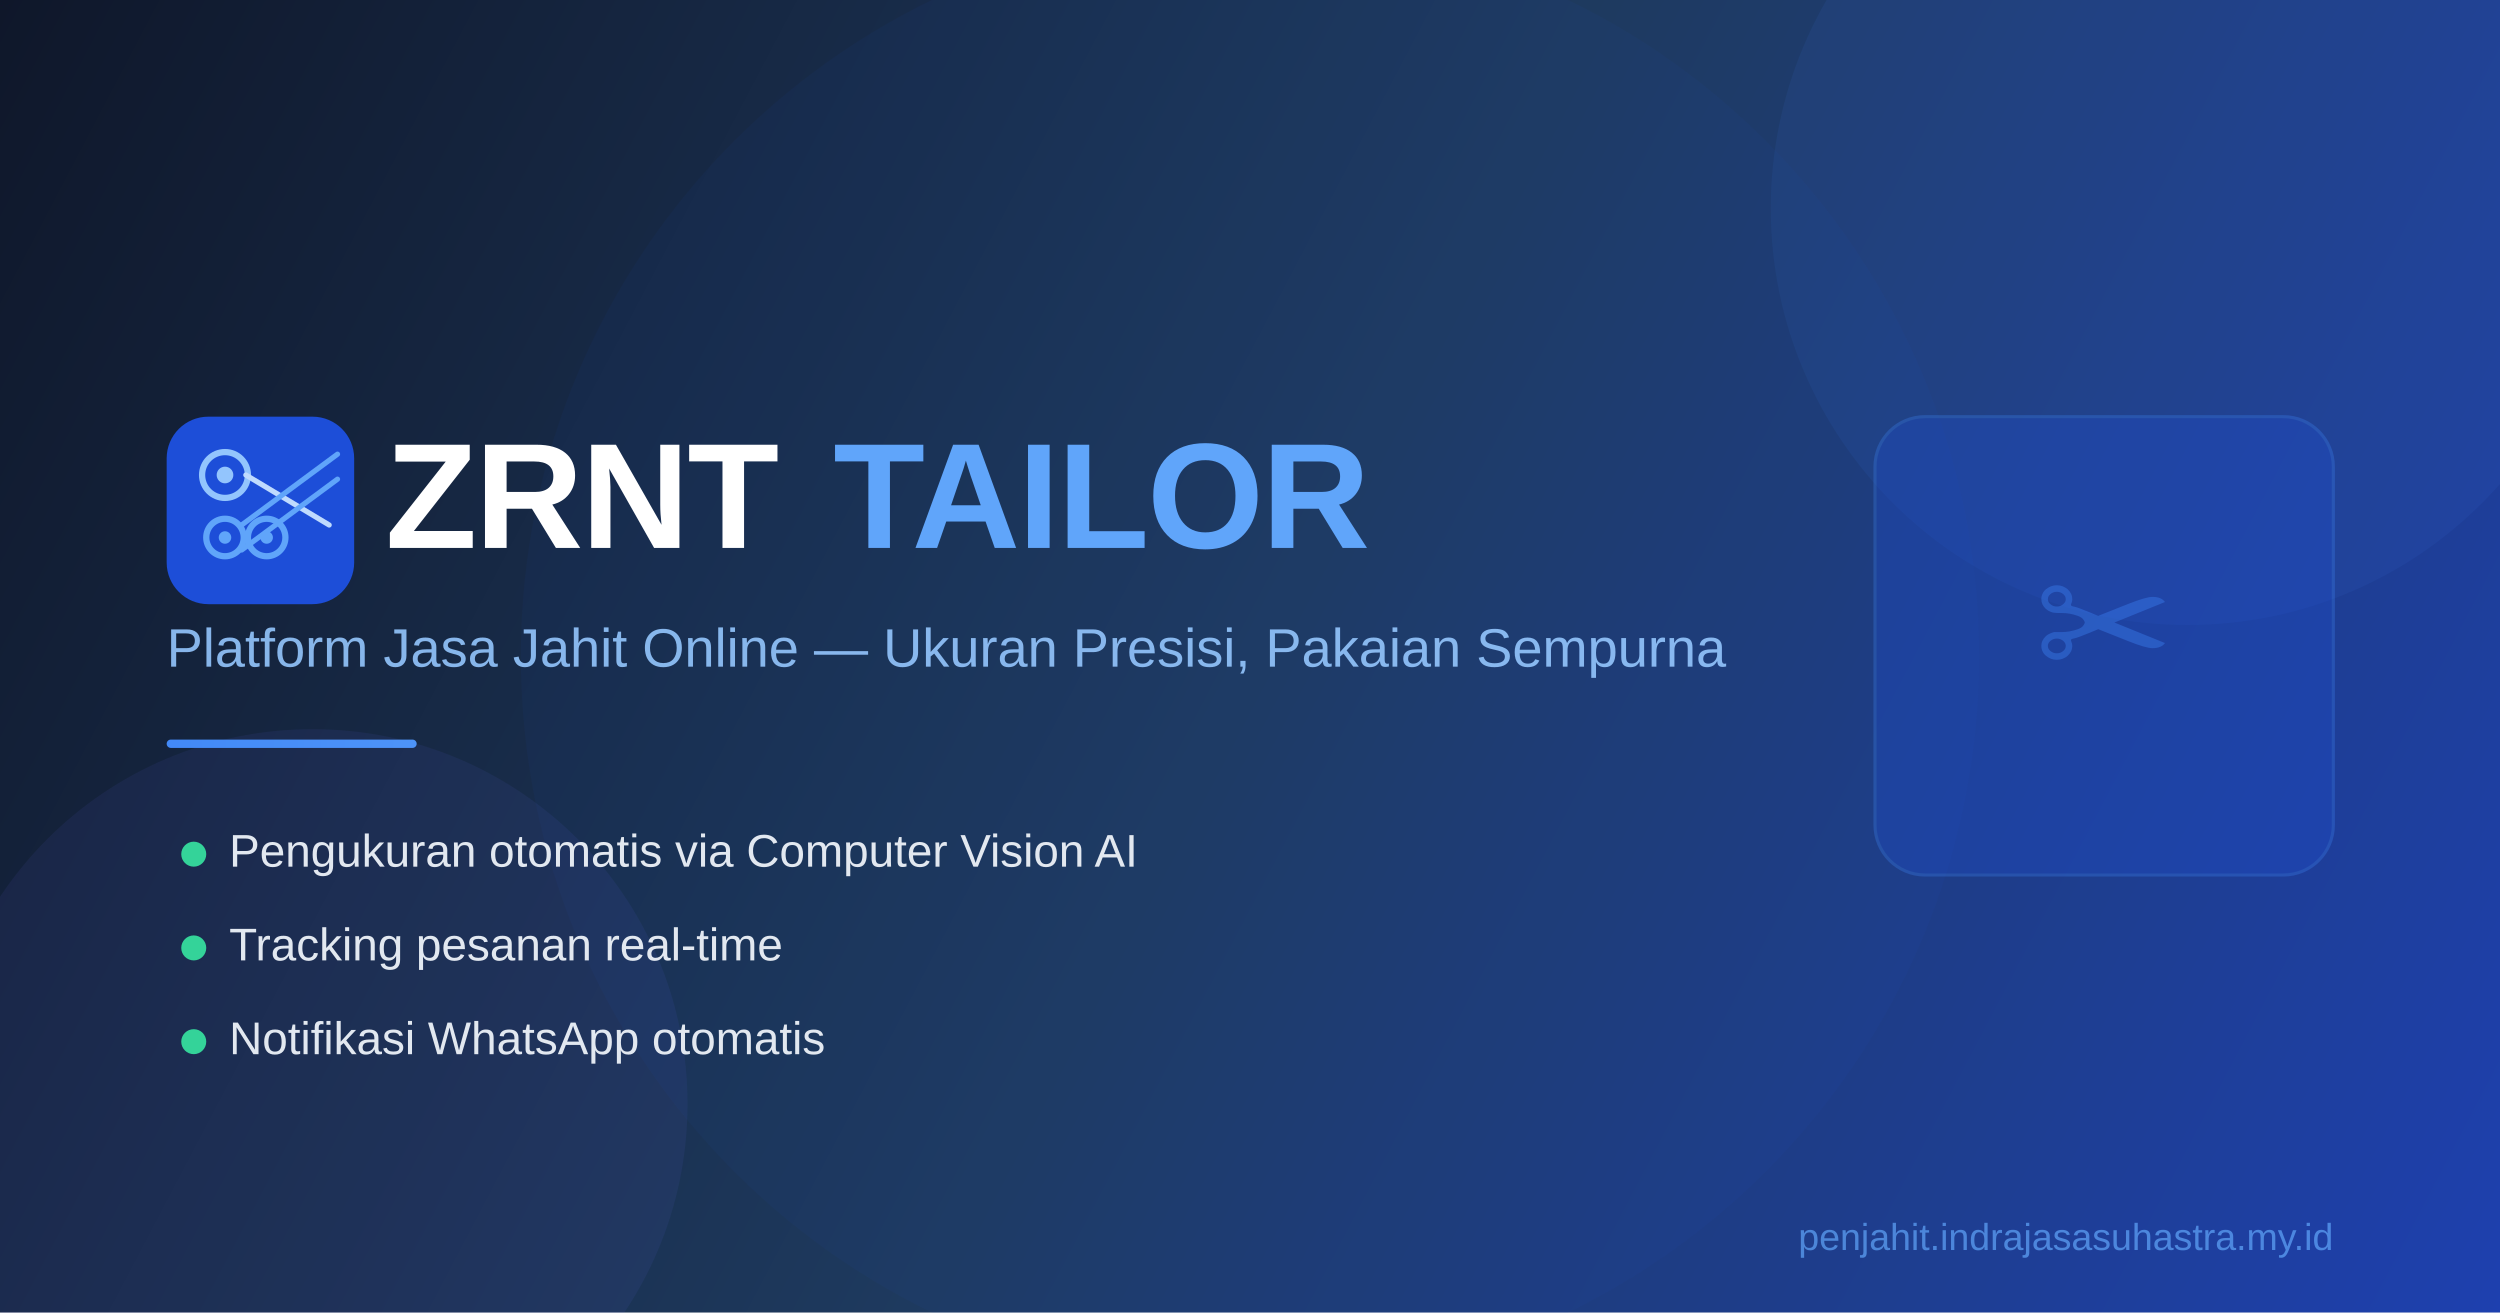
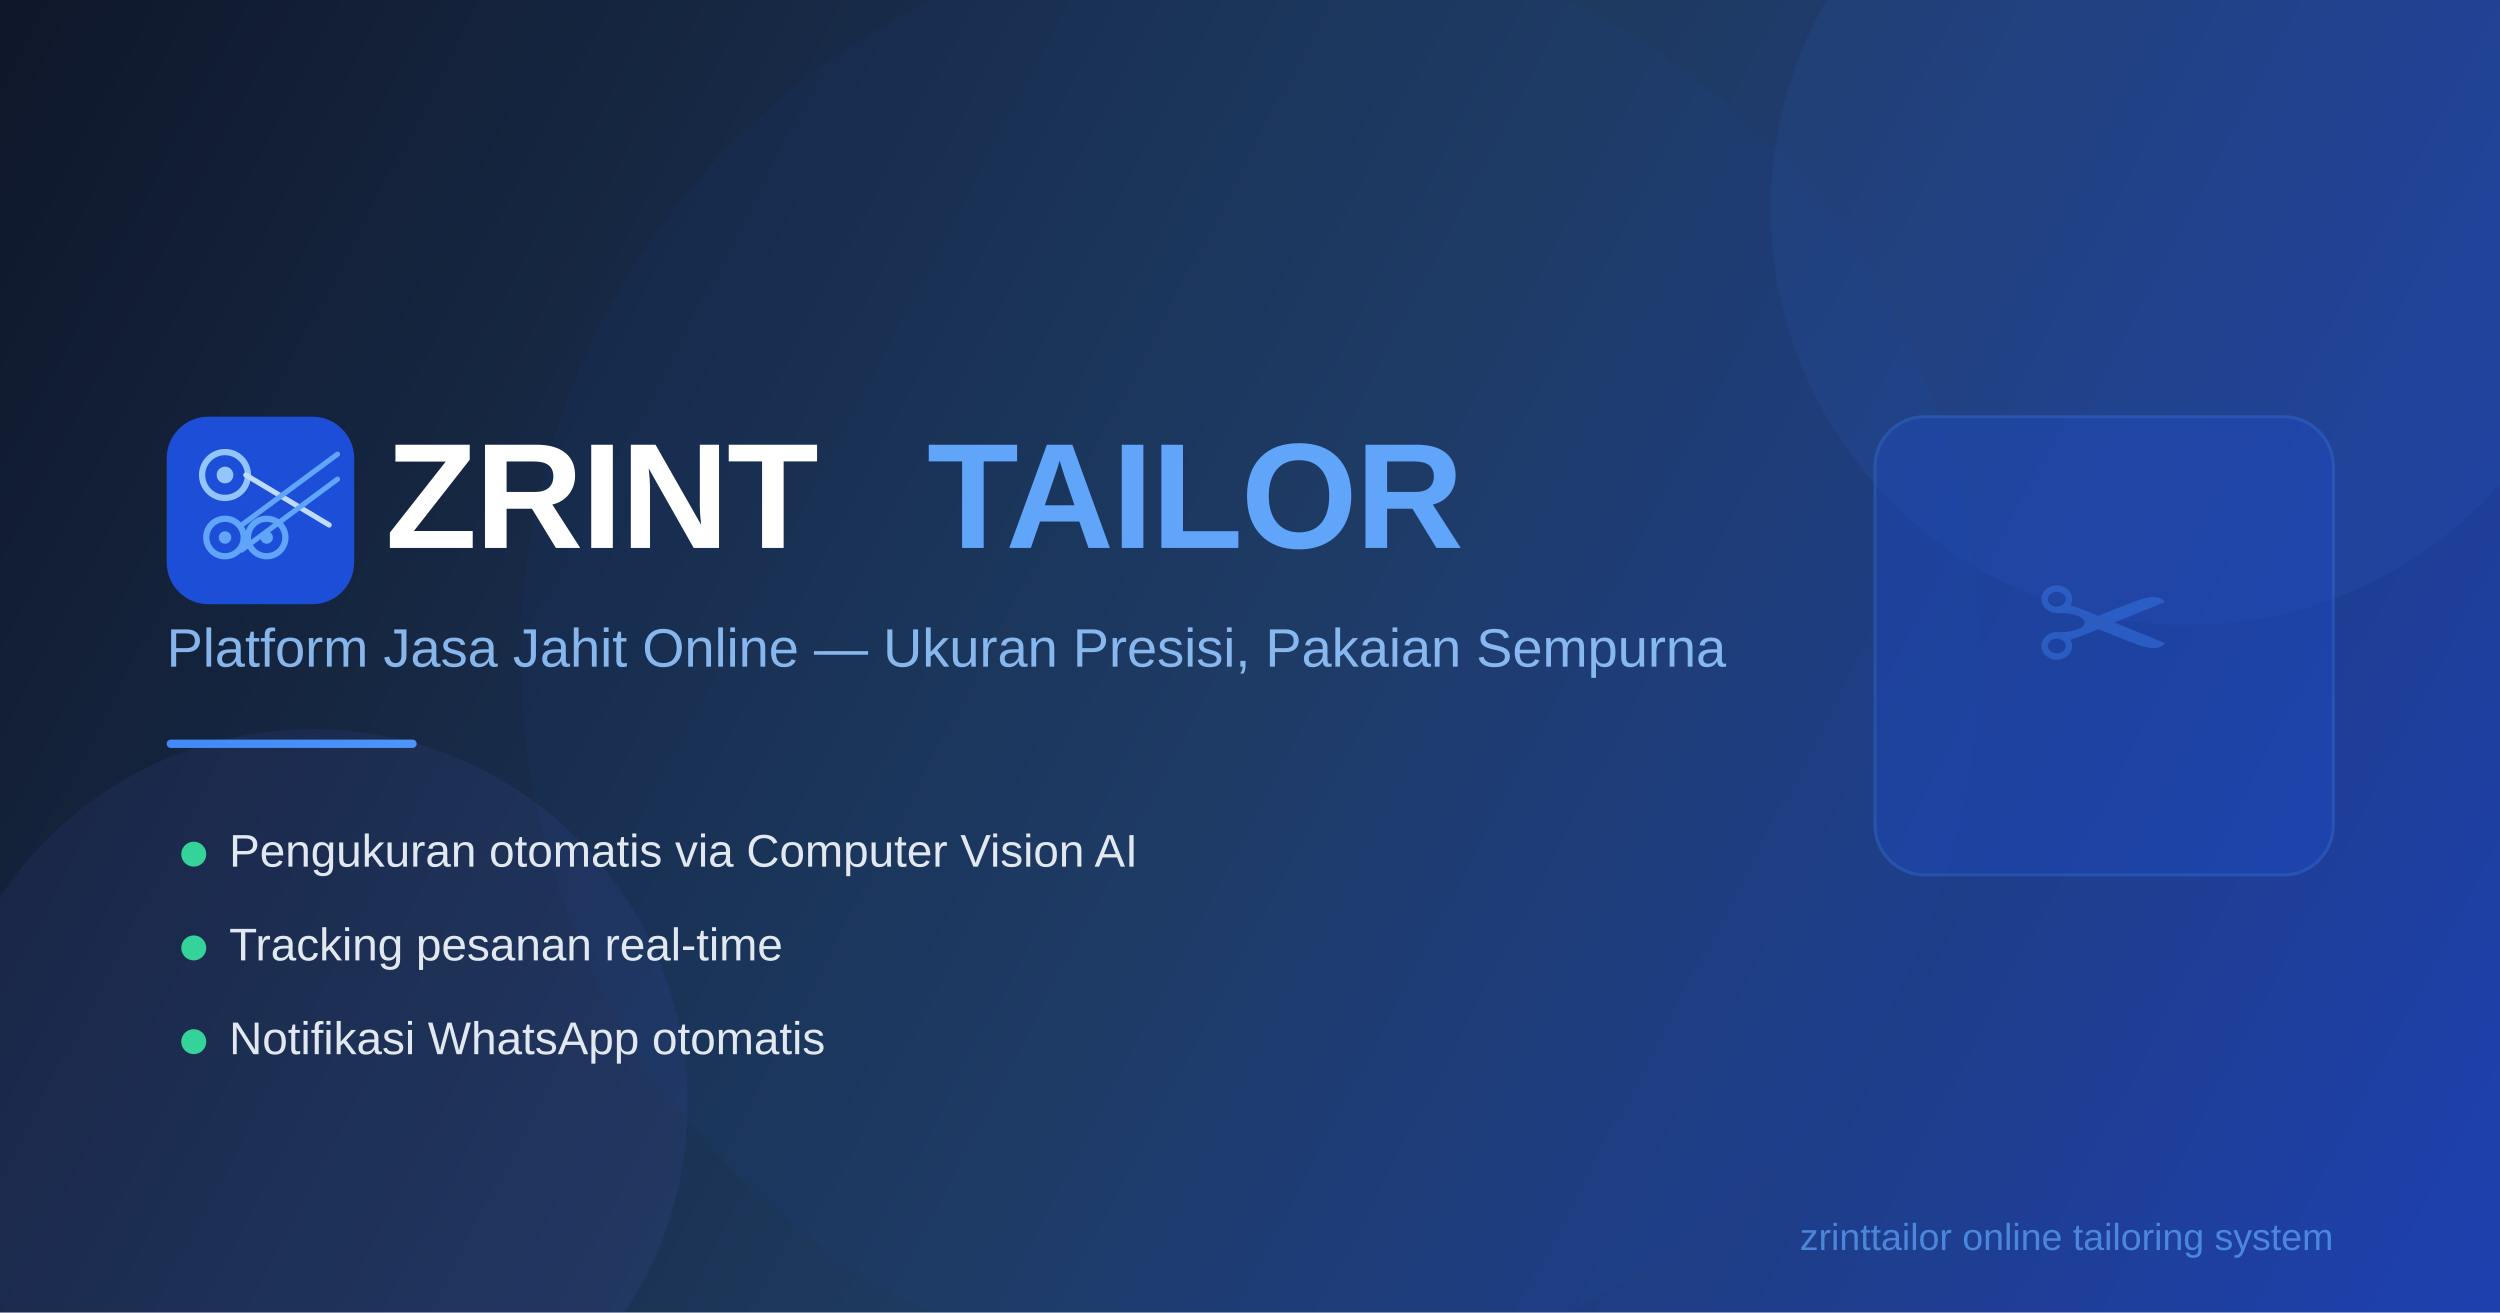
<svg xmlns="http://www.w3.org/2000/svg" viewBox="0 0 1200 630" fill="none">
  <defs>
    <linearGradient id="bg" x1="0" y1="0" x2="1200" y2="630" gradientUnits="userSpaceOnUse">
      <stop offset="0%" stop-color="#0f172a" />
      <stop offset="50%" stop-color="#1e3a5f" />
      <stop offset="100%" stop-color="#1e40af" />
    </linearGradient>
    <linearGradient id="accent" x1="0" y1="0" x2="400" y2="0" gradientUnits="userSpaceOnUse">
      <stop offset="0%" stop-color="#3b82f6" />
      <stop offset="100%" stop-color="#60a5fa" />
    </linearGradient>
  </defs>
  <rect width="1200" height="630" fill="url(#bg)" />
  <circle cx="1050" cy="100" r="200" fill="#3b82f6" opacity="0.08" />
  <circle cx="150" cy="530" r="180" fill="#6366f1" opacity="0.08" />
  <circle cx="600" cy="315" r="350" fill="#1d4ed8" opacity="0.05" />
  <rect x="80" y="200" width="90" height="90" rx="20" fill="#1d4ed8" />
  <circle cx="108" cy="228" r="11" fill="none" stroke="#93c5fd" stroke-width="3" />
  <circle cx="108" cy="228" r="4" fill="#93c5fd" />
  <line x1="118" y1="228" x2="158" y2="252" stroke="#bfdbfe" stroke-width="2.5" stroke-linecap="round" />
  <circle cx="108" cy="258" r="9" fill="none" stroke="#60a5fa" stroke-width="3" />
  <circle cx="108" cy="258" r="3" fill="#60a5fa" />
  <circle cx="128" cy="258" r="9" fill="none" stroke="#60a5fa" stroke-width="3" />
  <circle cx="128" cy="258" r="3" fill="#60a5fa" />
  <line x1="116" y1="252" x2="162" y2="218" stroke="#60a5fa" stroke-width="2.5" stroke-linecap="round" />
  <line x1="116" y1="264" x2="162" y2="230" stroke="#60a5fa" stroke-width="2.5" stroke-linecap="round" />
-   <text x="185" y="263" font-family="Arial Black, Arial" font-size="72" font-weight="900" fill="white" letter-spacing="-1">ZRNT</text>
-   <text x="400" y="263" font-family="Arial Black, Arial" font-size="72" font-weight="900" fill="#60a5fa" letter-spacing="-1">TAILOR</text>
+   <text x="185" y="263" font-family="Arial Black, Arial" font-size="72" font-weight="900" fill="white" letter-spacing="-1">ZRINT</text>
+   <text x="445" y="263" font-family="Arial Black, Arial" font-size="72" font-weight="900" fill="#60a5fa" letter-spacing="-1">TAILOR</text>
  <text x="80" y="320" font-family="Arial" font-size="26" fill="#93c5fd" opacity="0.9">Platform Jasa Jahit Online — Ukuran Presisi, Pakaian Sempurna</text>
  <rect x="80" y="355" width="120" height="4" rx="2" fill="url(#accent)" />
  <circle cx="93" cy="410" r="6" fill="#34d399" />
  <text x="110" y="416" font-family="Arial" font-size="22" fill="#e2e8f0">Pengukuran otomatis via Computer Vision AI</text>
  <circle cx="93" cy="455" r="6" fill="#34d399" />
  <text x="110" y="461" font-family="Arial" font-size="22" fill="#e2e8f0">Tracking pesanan real-time</text>
  <circle cx="93" cy="500" r="6" fill="#34d399" />
  <text x="110" y="506" font-family="Arial" font-size="22" fill="#e2e8f0">Notifikasi WhatsApp otomatis</text>
  <rect x="900" y="200" width="220" height="220" rx="24" fill="#1d4ed8" opacity="0.3" stroke="#3b82f6" stroke-width="1.5" />
  <text x="1010" y="328" font-family="Arial Black" font-size="80" fill="#3b82f6" opacity="0.4" text-anchor="middle">✂</text>
-   <text x="1120" y="600" font-family="Arial" font-size="18" fill="#60a5fa" opacity="0.7" text-anchor="end">penjahit.indrajasasuhastra.my.id</text>
+   <text x="1120" y="600" font-family="Arial" font-size="18" fill="#60a5fa" opacity="0.7" text-anchor="end">zrinttailor online tailoring system</text>
</svg>
